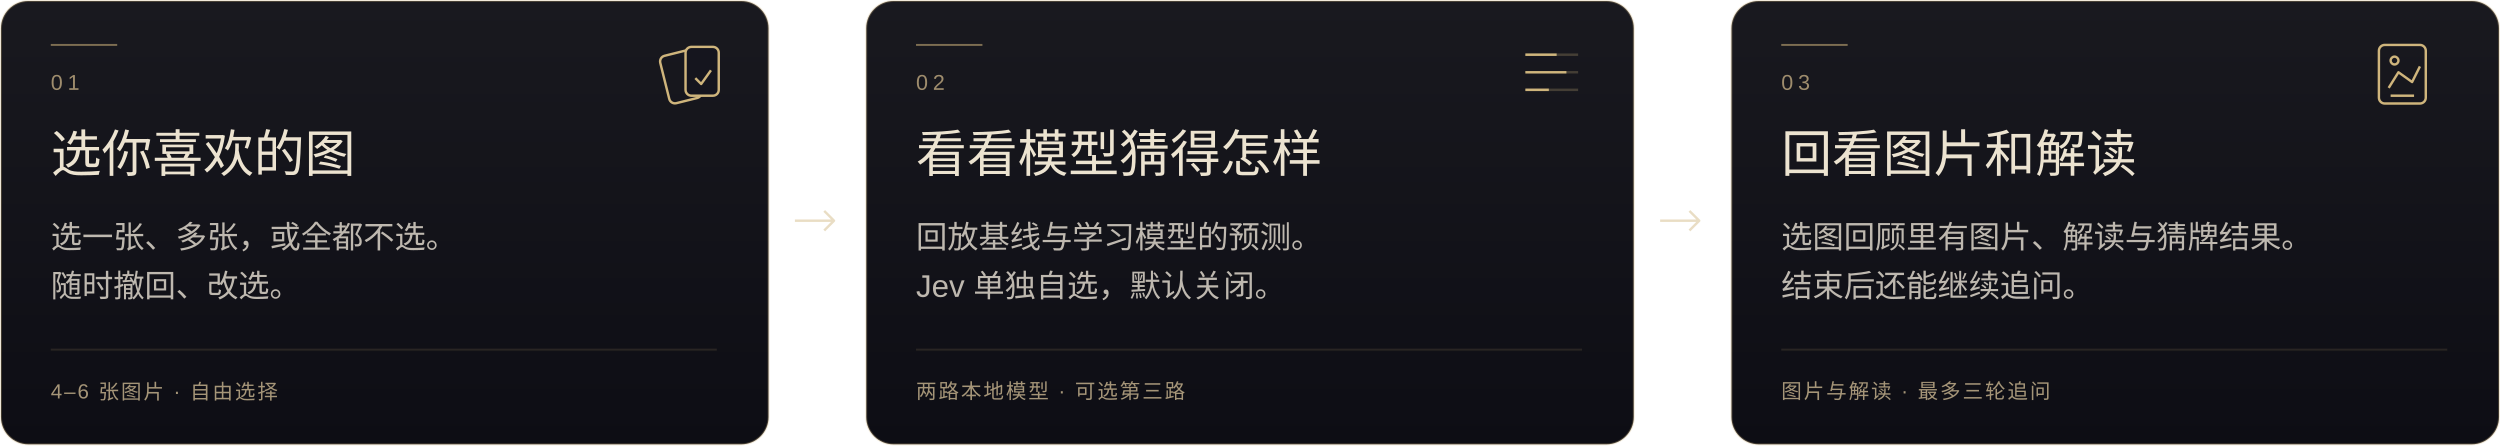
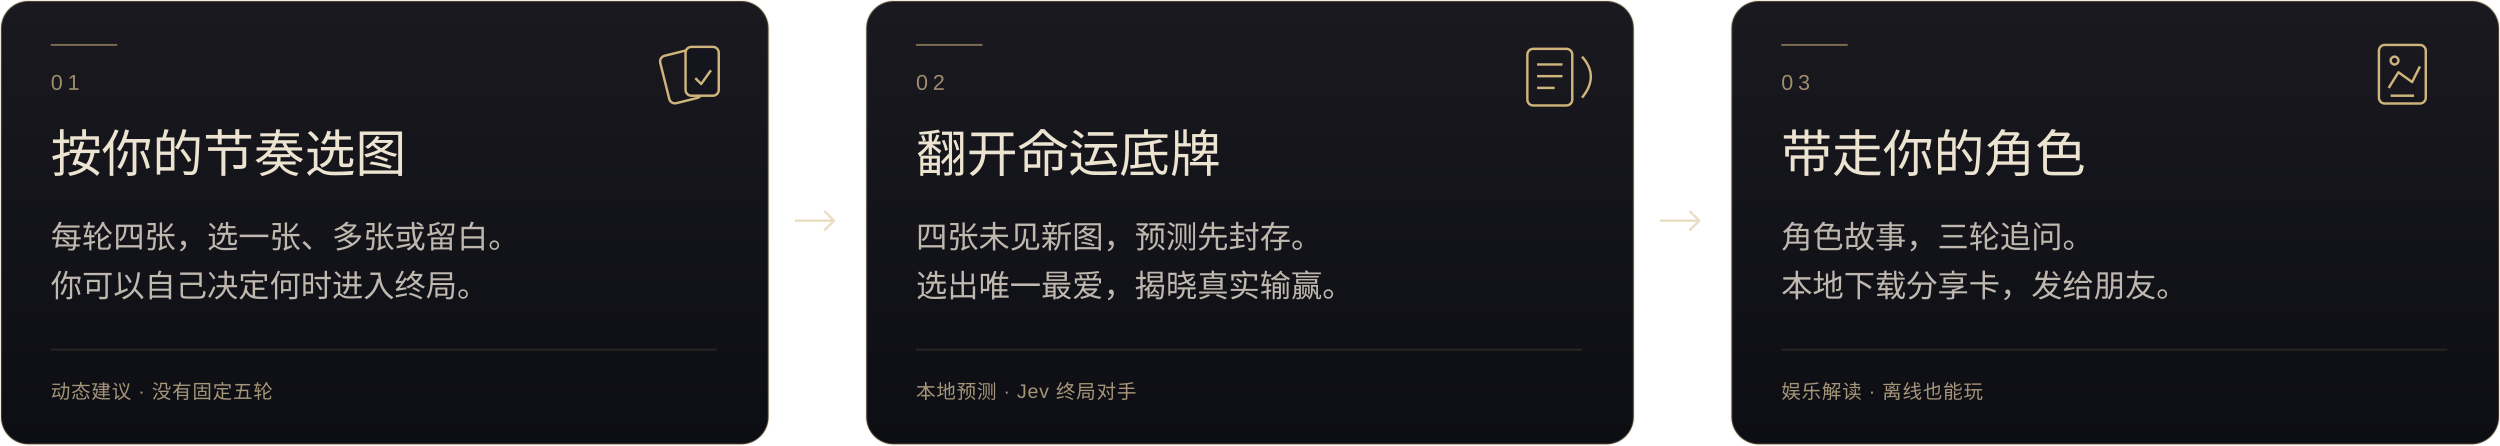
<svg xmlns="http://www.w3.org/2000/svg" width="1280" height="228" viewBox="0 0 1280 228" role="img" aria-labelledby="title desc">
  <defs>
    <linearGradient id="panel" x2="0" y2="1">
      <stop stop-color="#19191f" />
      <stop offset="1" stop-color="#0d0d14" />
    </linearGradient>
  </defs>
-   <g font-family="Arial, 'PingFang SC', 'Microsoft YaHei', sans-serif">
+   <g font-family="Arial, PingFang SC, Microsoft YaHei, sans-serif">
    <g transform="translate(0 0)">
      <rect x=".5" y=".5" width="393" height="227" rx="14" fill="url(#panel)" stroke="#cfb57c" stroke-opacity=".28" />
      <path d="M26 23H60" stroke="#cfb57c" stroke-opacity=".55" />
      <text x="26" y="46" font-size="11" letter-spacing="2.5" fill="#9f8d6d">01</text>
-       <text x="26" y="88" font-family="Georgia, 'Songti SC', serif" font-size="26" fill="#ece3d0">选你喜欢的图</text>
-       <text x="26" y="127" font-size="16" fill="#beb8af">选一张、多张，或全都不选。</text>
-       <text x="26" y="152" font-size="16" fill="#beb8af">随时撤回、改选。</text>
+       <text x="26" y="88" font-family="Georgia, Songti SC, serif" font-size="26" fill="#ece3d0">按你的节奏选图</text>
+       <text x="26" y="127" font-size="16" fill="#beb8af">每轮四张，选一张、多张或留白。</text>
+       <text x="26" y="152" font-size="16" fill="#beb8af">你可以自己决定何时进入终局。</text>
      <path d="M26 179H367" stroke="#cfb57c" stroke-opacity=".13" />
+       <text x="26" y="204" font-size="10" letter-spacing=".4" fill="#a59578">动态建议 · 没有固定五轮</text>
    </g>
    <g transform="translate(443 0)">
      <rect x=".5" y=".5" width="393" height="227" rx="14" fill="url(#panel)" stroke="#cfb57c" stroke-opacity=".28" />
      <path d="M26 23H60" stroke="#cfb57c" stroke-opacity=".55" />
      <text x="26" y="46" font-size="11" letter-spacing="2.5" fill="#9f8d6d">02</text>
-       <text x="26" y="88" font-family="Georgia, 'Songti SC', serif" font-size="26" fill="#ece3d0">看看模型猜得怎样</text>
-       <text x="26" y="127" font-size="16" fill="#beb8af">回放基线与学习模型的预测。</text>
-       <text x="26" y="152" font-size="16" fill="#beb8af">Jev 单独自选，默认关闭。</text>
+       <text x="26" y="88" font-family="Georgia, Songti SC, serif" font-size="26" fill="#ece3d0">翻开命运底牌</text>
+       <text x="26" y="127" font-size="16" fill="#beb8af">四张未见新图，预测先封存。</text>
+       <text x="26" y="152" font-size="16" fill="#beb8af">选出唯一最爱，揭晓真实输赢。</text>
      <path d="M26 179H367" stroke="#cfb57c" stroke-opacity=".13" />
+       <text x="26" y="204" font-size="10" letter-spacing=".4" fill="#a59578">本地预测 · Jev 终局对手</text>
    </g>
    <g transform="translate(886 0)">
      <rect x=".5" y=".5" width="393" height="227" rx="14" fill="url(#panel)" stroke="#cfb57c" stroke-opacity=".28" />
      <path d="M26 23H60" stroke="#cfb57c" stroke-opacity=".55" />
      <text x="26" y="46" font-size="11" letter-spacing="2.5" fill="#9f8d6d">03</text>
-       <text x="26" y="88" font-family="Georgia, 'Songti SC', serif" font-size="26" fill="#ece3d0">回看图片和解读</text>
-       <text x="26" y="127" font-size="16" fill="#beb8af">选图回顾里有图片、解读与猜牌结果。</text>
-       <text x="26" y="152" font-size="16" fill="#beb8af">结束后还能继续追问。</text>
+       <text x="26" y="88" font-family="Georgia, Songti SC, serif" font-size="26" fill="#ece3d0">带走你的角色</text>
+       <text x="26" y="127" font-size="16" fill="#beb8af">角色故事，三轮追问。</text>
+       <text x="26" y="152" font-size="16" fill="#beb8af">本地下载分享卡，发给朋友。</text>
      <path d="M26 179H367" stroke="#cfb57c" stroke-opacity=".13" />
+       <text x="26" y="204" font-size="10" letter-spacing=".4" fill="#a59578">娱乐解读 · 离线也能玩</text>
    </g>
    <g fill="none" stroke="#cfb57c" stroke-width="1.25" stroke-linejoin="round">
      <g transform="translate(340 24)">
        <rect x="0" y="3" width="17" height="25" rx="3" transform="rotate(-14 8 15)" />
        <rect x="11" width="17" height="25" rx="3" fill="#15151e" />
        <path d="m16 16 3 3 5-7" />
      </g>
-       <g transform="translate(781 28)">
-         <path d="M0 18H27M0 9H27M0 0H27" stroke-opacity=".25" />
-         <path d="M0 18H12M0 9H21M0 0H16" />
+       <g transform="translate(782 25)">
+         <rect width="23" height="29" rx="3" />
+         <path d="M5 8H18M5 14H18M5 20H14" />
+         <path d="M28 4Q37 14 28 25" />
      </g>
      <g transform="translate(1218 23)">
        <rect width="24" height="30" rx="3" />
        <path d="M5 22 10 14 17 19 21 11M6 26H18" />
        <circle cx="8" cy="8" r="2" />
      </g>
      <path d="M407 113H427m-5-5 5 5-5 5M850 113H870m-5-5 5 5-5 5" stroke-opacity=".45" />
    </g>
-     <text x="26" y="204" font-size="10.5" letter-spacing="1" fill="#a59578">4–6 张图片 · 自由选择</text>
-     <text x="469" y="204" font-size="10.5" letter-spacing="1" fill="#a59578">两路本地模型 · 可选第三路</text>
-     <text x="912" y="204" font-size="10.5" letter-spacing="1" fill="#a59578">图片与解读 · 最多三轮追问</text>
  </g>
</svg>
